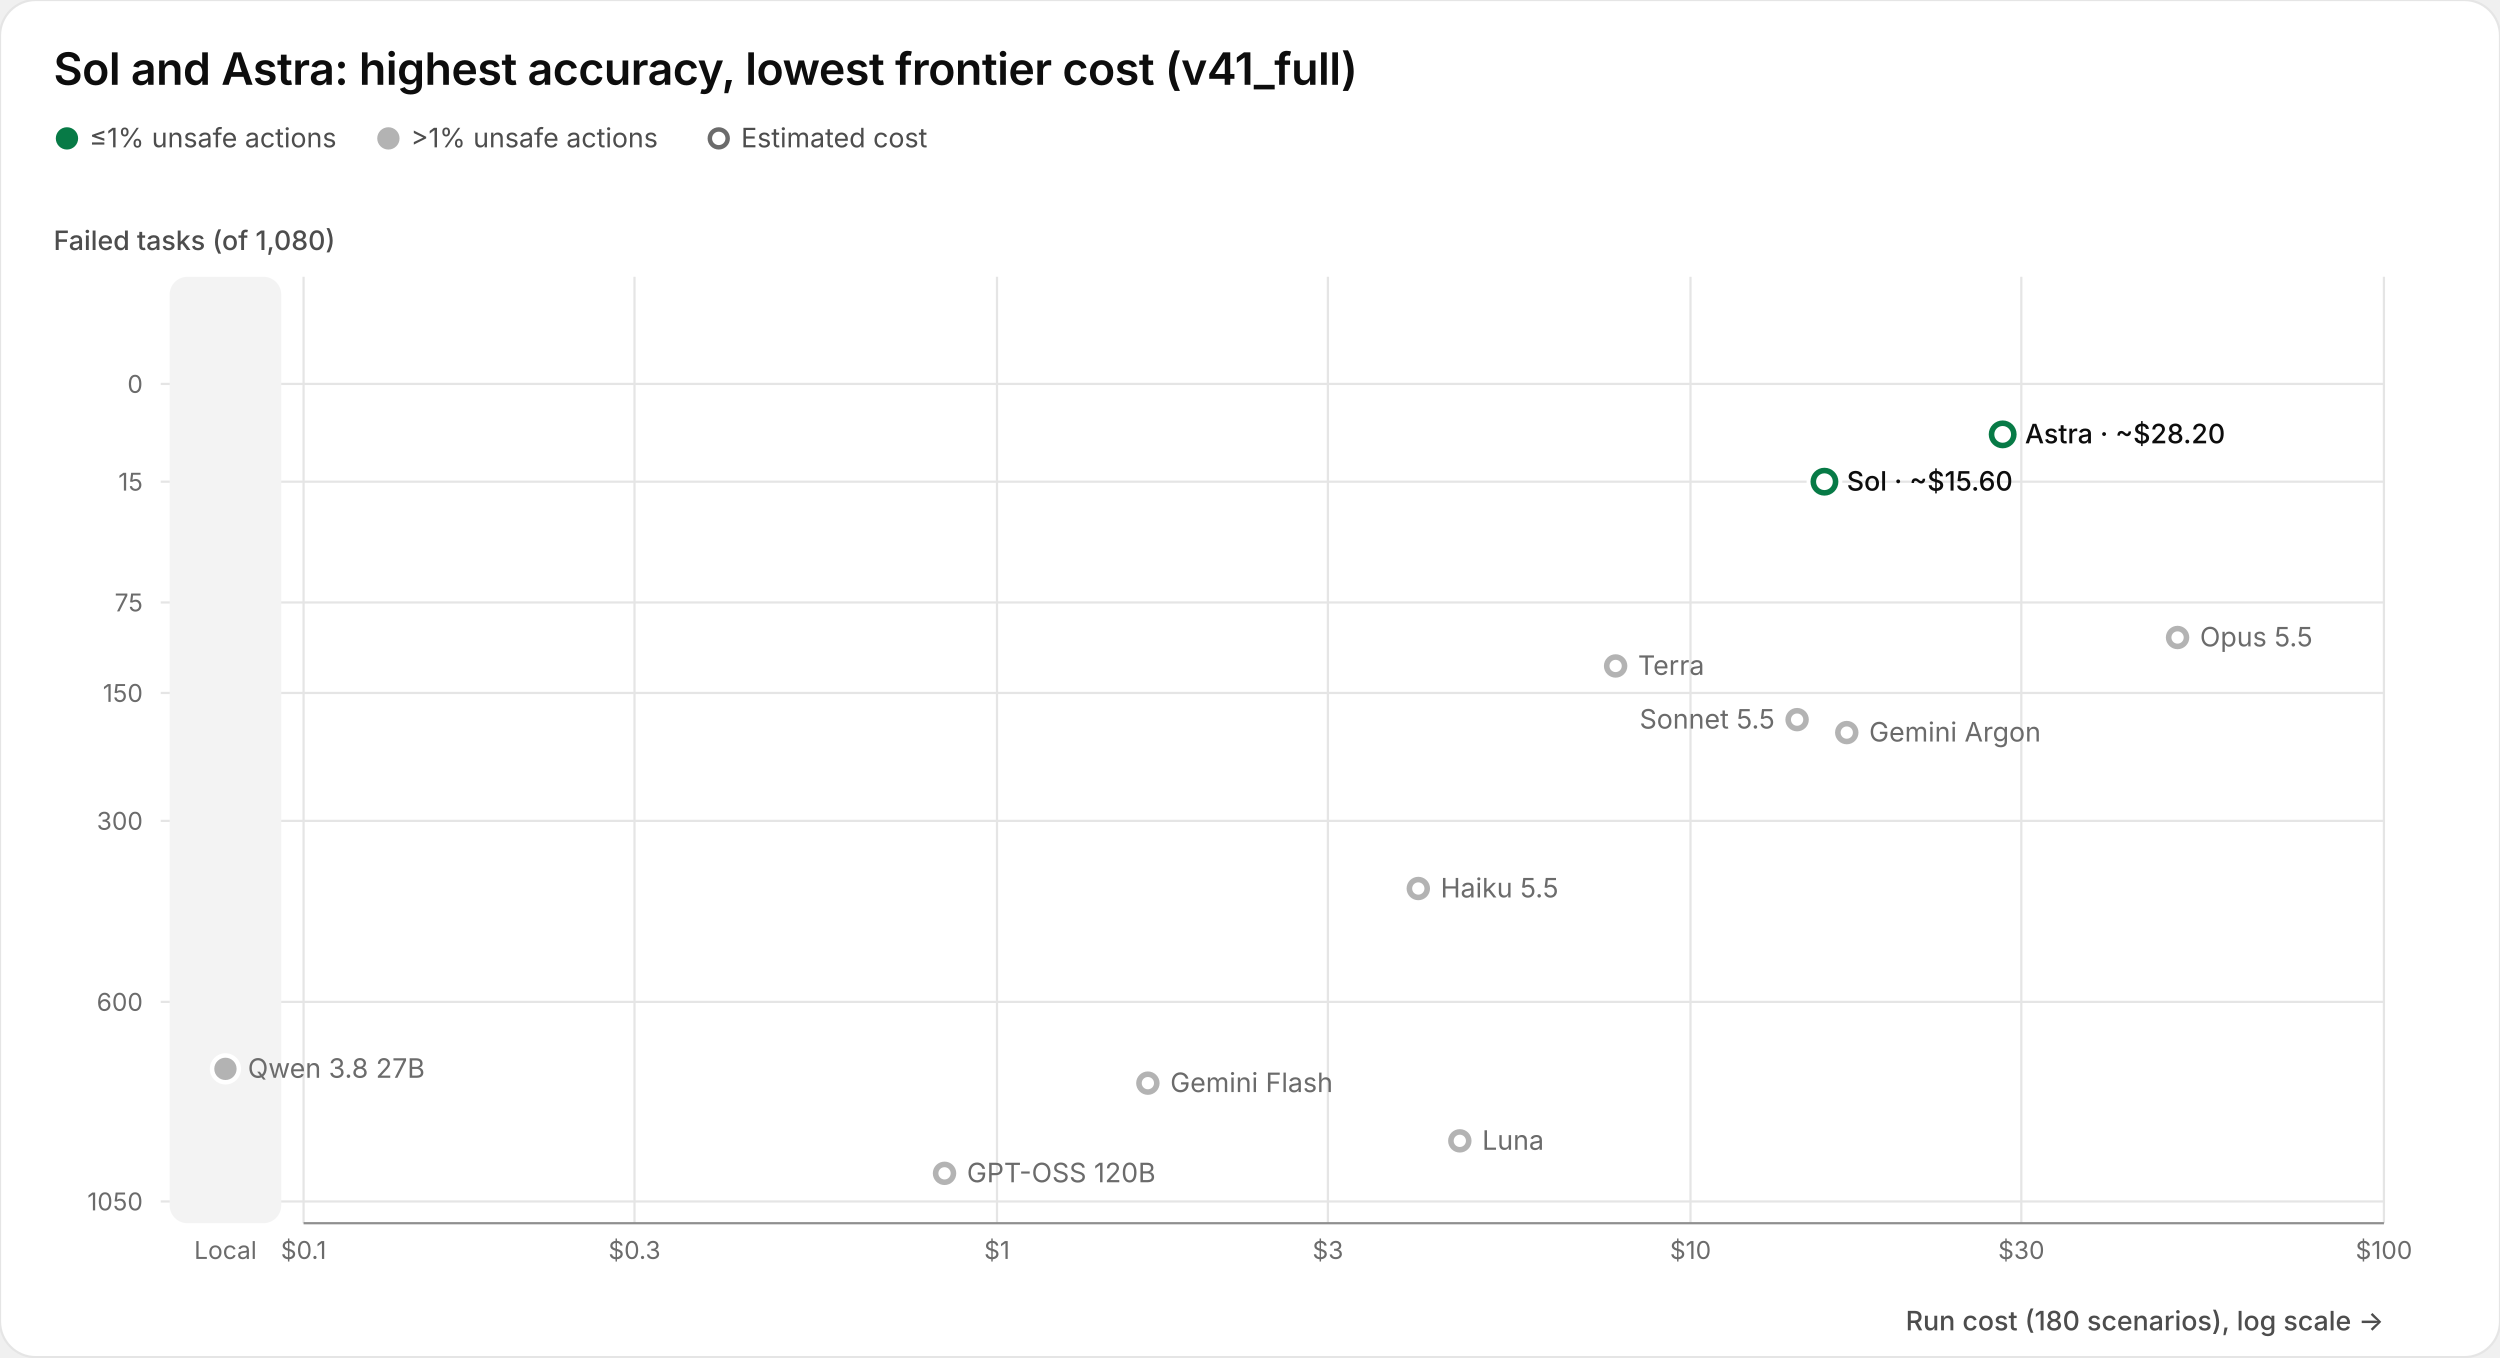
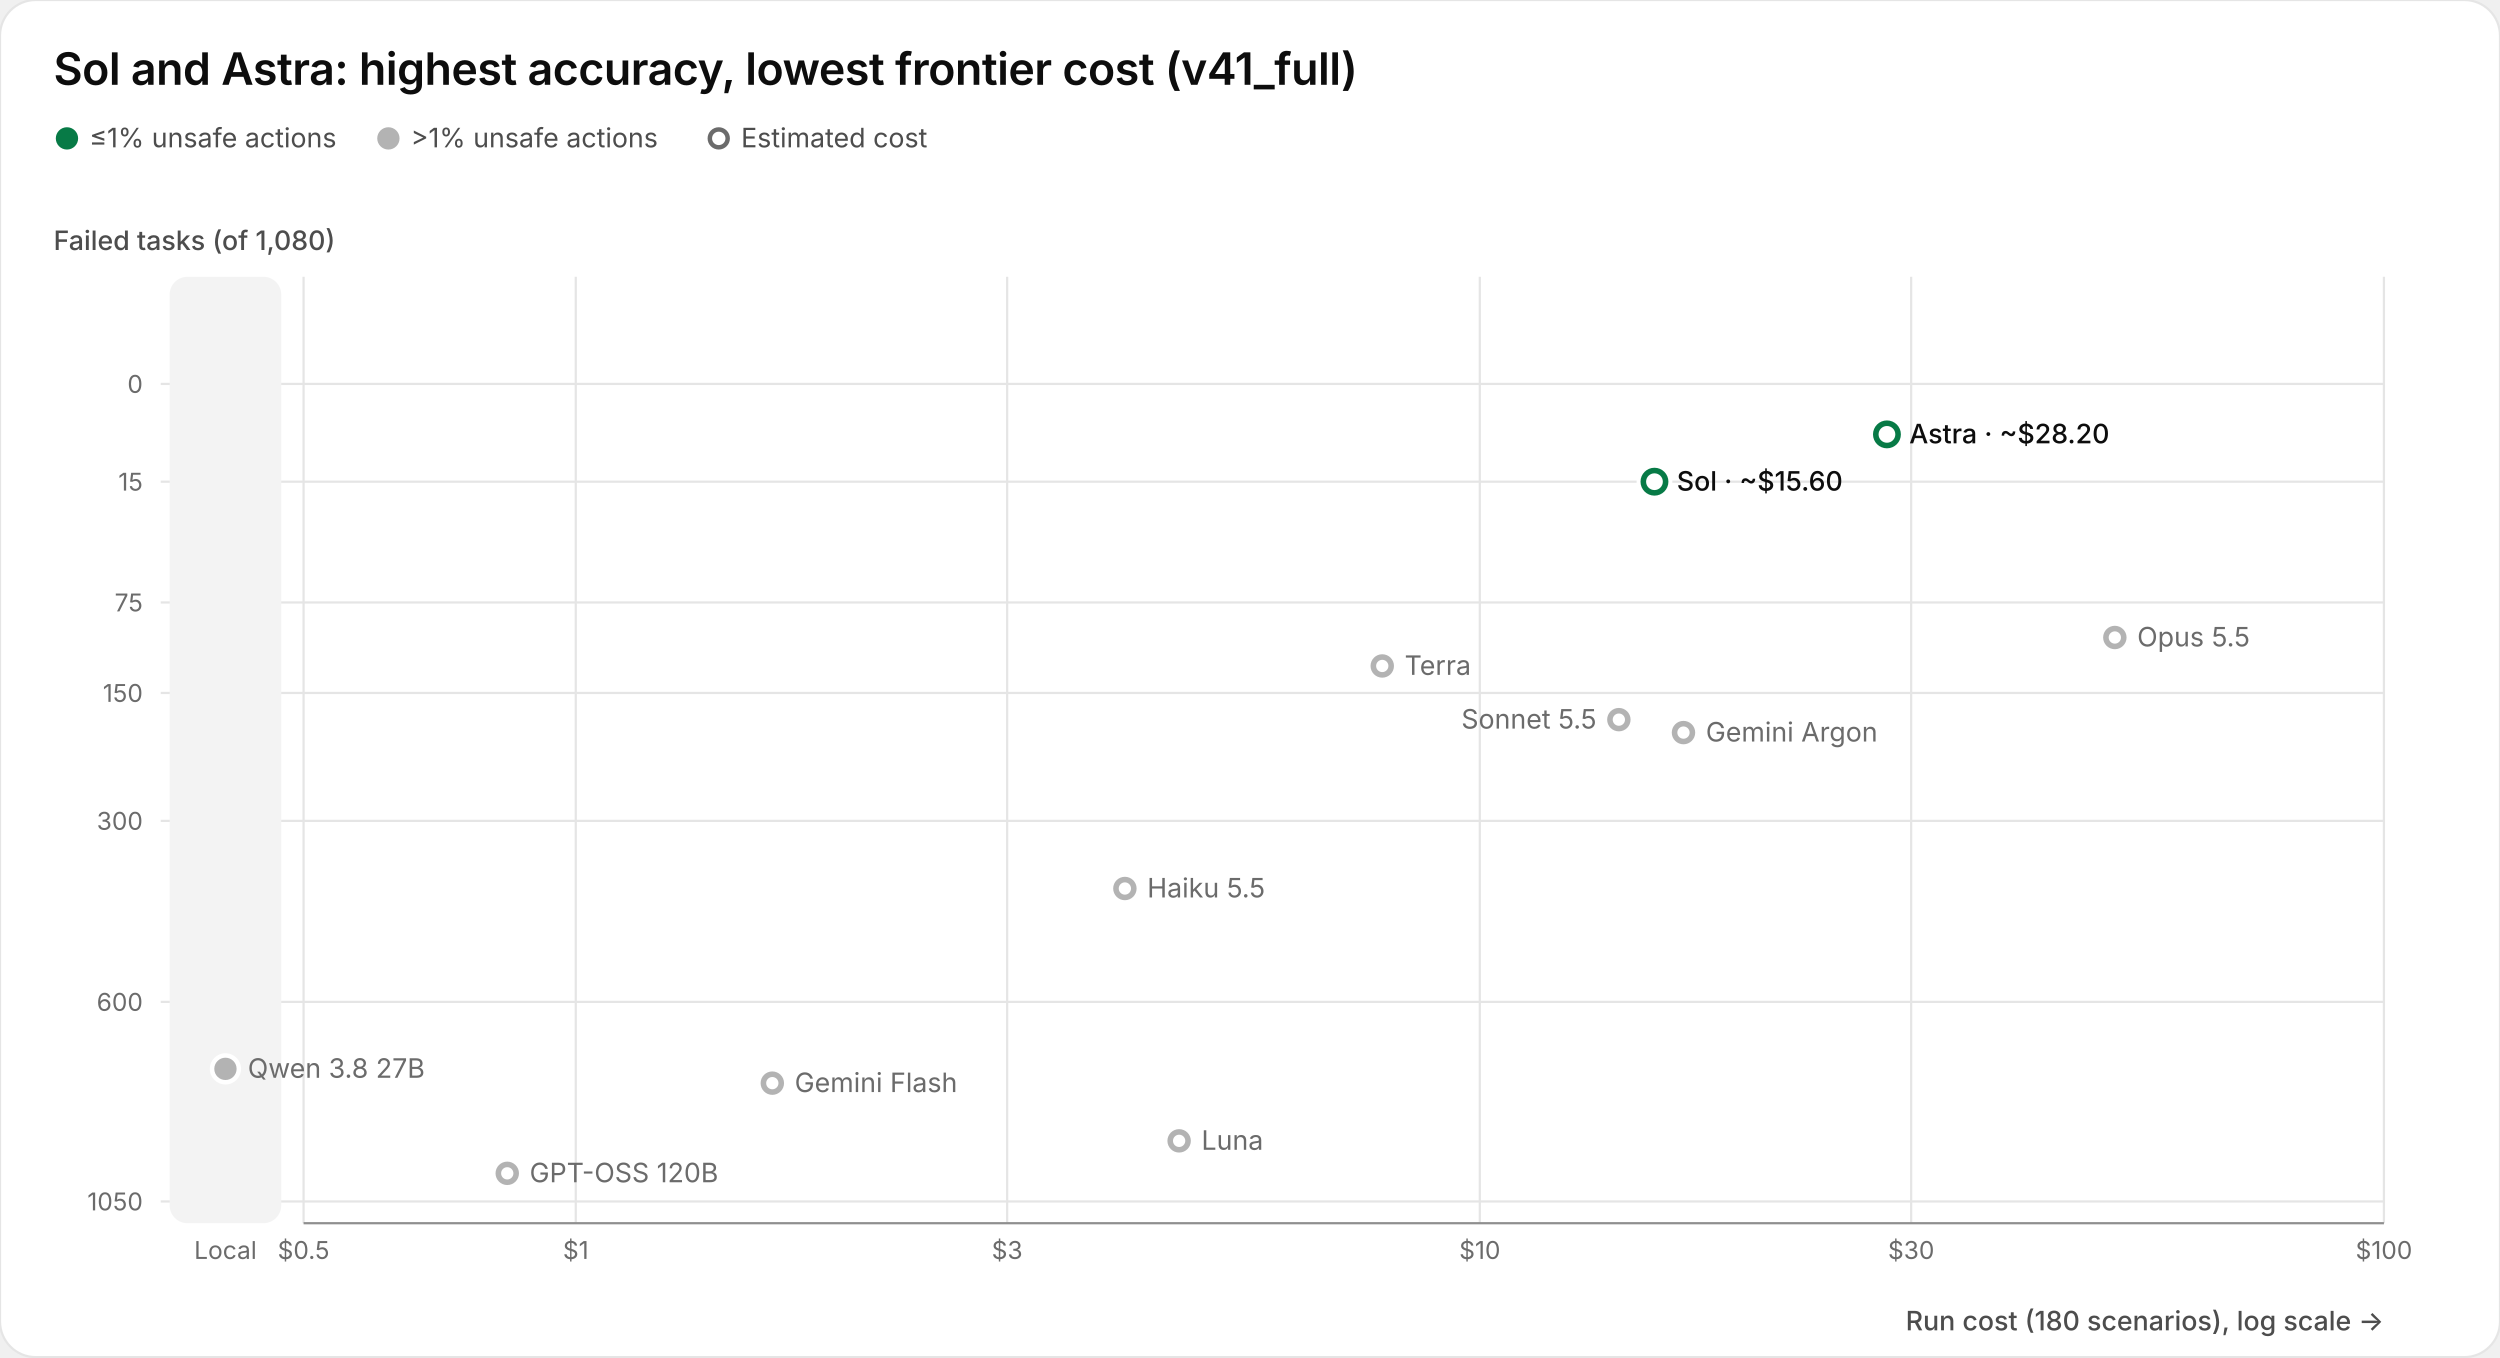
<svg xmlns="http://www.w3.org/2000/svg" width="2240" height="1216" viewBox="0 0 2240 1216">
  <rect width="2240" height="1216" rx="32" fill="#ffffff" stroke="#e5e5e5" stroke-width="2.0" />
  <text x="48.0" y="76.0" font-family="Geist, -apple-system, BlinkMacSystemFont, 'Segoe UI', system-ui, sans-serif" font-size="40.0" font-weight="600" fill="#0d0d0d" letter-spacing="-0.01em">Sol and Astra: highest accuracy, lowest frontier cost (v41_full)</text>
  <circle cx="60.0" cy="124.0" r="10.0" fill="#077a46" />
  <text x="80.0" y="132.0" font-family="Geist, -apple-system, BlinkMacSystemFont, 'Segoe UI', system-ui, sans-serif" font-size="24.0" fill="#4d4d4d">≤1% unsafe actions</text>
  <circle cx="348.0" cy="124.0" r="10.0" fill="#b3b3b3" />
  <text x="368.0" y="132.0" font-family="Geist, -apple-system, BlinkMacSystemFont, 'Segoe UI', system-ui, sans-serif" font-size="24.0" fill="#4d4d4d">&gt;1% unsafe actions</text>
  <circle cx="644.0" cy="124.0" r="8.0" fill="#ffffff" stroke="#6b6b6b" stroke-width="4.0" />
  <text x="664.0" y="132.0" font-family="Geist, -apple-system, BlinkMacSystemFont, 'Segoe UI', system-ui, sans-serif" font-size="24.0" fill="#4d4d4d">Estimated cost</text>
  <line x1="144.0" x2="2136.0" y1="344.0" y2="344.0" stroke="#e5e5e5" stroke-width="2.0" />
  <text x="128.0" y="352.0" font-family="Geist, -apple-system, BlinkMacSystemFont, 'Segoe UI', system-ui, sans-serif" font-size="22.0" fill="#6b6b6b" text-anchor="end">0</text>
  <line x1="144.0" x2="2136.0" y1="431.6" y2="431.6" stroke="#e5e5e5" stroke-width="2.0" />
  <text x="128.0" y="439.6" font-family="Geist, -apple-system, BlinkMacSystemFont, 'Segoe UI', system-ui, sans-serif" font-size="22.0" fill="#6b6b6b" text-anchor="end">15</text>
  <line x1="144.0" x2="2136.0" y1="539.8" y2="539.8" stroke="#e5e5e5" stroke-width="2.0" />
  <text x="128.0" y="547.8" font-family="Geist, -apple-system, BlinkMacSystemFont, 'Segoe UI', system-ui, sans-serif" font-size="22.0" fill="#6b6b6b" text-anchor="end">75</text>
  <line x1="144.0" x2="2136.0" y1="620.9" y2="620.9" stroke="#e5e5e5" stroke-width="2.0" />
  <text x="128.0" y="628.9" font-family="Geist, -apple-system, BlinkMacSystemFont, 'Segoe UI', system-ui, sans-serif" font-size="22.0" fill="#6b6b6b" text-anchor="end">150</text>
  <line x1="144.0" x2="2136.0" y1="735.5" y2="735.5" stroke="#e5e5e5" stroke-width="2.0" />
  <text x="128.0" y="743.5" font-family="Geist, -apple-system, BlinkMacSystemFont, 'Segoe UI', system-ui, sans-serif" font-size="22.0" fill="#6b6b6b" text-anchor="end">300</text>
  <line x1="144.0" x2="2136.0" y1="897.7" y2="897.7" stroke="#e5e5e5" stroke-width="2.0" />
  <text x="128.0" y="905.7" font-family="Geist, -apple-system, BlinkMacSystemFont, 'Segoe UI', system-ui, sans-serif" font-size="22.0" fill="#6b6b6b" text-anchor="end">600</text>
  <line x1="144.0" x2="2136.0" y1="1076.5" y2="1076.5" stroke="#e5e5e5" stroke-width="2.0" />
  <text x="128.0" y="1084.5" font-family="Geist, -apple-system, BlinkMacSystemFont, 'Segoe UI', system-ui, sans-serif" font-size="22.0" fill="#6b6b6b" text-anchor="end">1050</text>
  <text x="48.0" y="224.0" font-family="Geist, -apple-system, BlinkMacSystemFont, 'Segoe UI', system-ui, sans-serif" font-size="24.0" font-weight="500" fill="#4d4d4d">Failed tasks (of 1,080)</text>
  <line x1="272.0" x2="272.0" y1="248.0" y2="1096.0" stroke="#e5e5e5" stroke-width="2.0" />
-   <text x="272.0" y="1128.0" font-family="Geist, -apple-system, BlinkMacSystemFont, 'Segoe UI', system-ui, sans-serif" font-size="22.0" fill="#6b6b6b" text-anchor="middle">$0.1</text>
-   <line x1="568.5" x2="568.5" y1="248.0" y2="1096.0" stroke="#e5e5e5" stroke-width="2.0" />
-   <text x="568.5" y="1128.0" font-family="Geist, -apple-system, BlinkMacSystemFont, 'Segoe UI', system-ui, sans-serif" font-size="22.0" fill="#6b6b6b" text-anchor="middle">$0.3</text>
-   <line x1="893.3" x2="893.3" y1="248.0" y2="1096.0" stroke="#e5e5e5" stroke-width="2.0" />
-   <text x="893.3" y="1128.0" font-family="Geist, -apple-system, BlinkMacSystemFont, 'Segoe UI', system-ui, sans-serif" font-size="22.0" fill="#6b6b6b" text-anchor="middle">$1</text>
-   <line x1="1189.8" x2="1189.8" y1="248.0" y2="1096.0" stroke="#e5e5e5" stroke-width="2.0" />
-   <text x="1189.8" y="1128.0" font-family="Geist, -apple-system, BlinkMacSystemFont, 'Segoe UI', system-ui, sans-serif" font-size="22.0" fill="#6b6b6b" text-anchor="middle">$3</text>
-   <line x1="1514.7" x2="1514.7" y1="248.0" y2="1096.0" stroke="#e5e5e5" stroke-width="2.0" />
-   <text x="1514.7" y="1128.0" font-family="Geist, -apple-system, BlinkMacSystemFont, 'Segoe UI', system-ui, sans-serif" font-size="22.0" fill="#6b6b6b" text-anchor="middle">$10</text>
-   <line x1="1811.1" x2="1811.1" y1="248.0" y2="1096.0" stroke="#e5e5e5" stroke-width="2.0" />
-   <text x="1811.1" y="1128.0" font-family="Geist, -apple-system, BlinkMacSystemFont, 'Segoe UI', system-ui, sans-serif" font-size="22.0" fill="#6b6b6b" text-anchor="middle">$30</text>
+   <text x="272.0" y="1128.0" font-family="Geist, -apple-system, BlinkMacSystemFont, 'Segoe UI', system-ui, sans-serif" font-size="22.0" fill="#6b6b6b" text-anchor="middle">$0.5</text>
+   <line x1="515.9" x2="515.9" y1="248.0" y2="1096.0" stroke="#e5e5e5" stroke-width="2.0" />
+   <text x="515.9" y="1128.0" font-family="Geist, -apple-system, BlinkMacSystemFont, 'Segoe UI', system-ui, sans-serif" font-size="22.0" fill="#6b6b6b" text-anchor="middle">$1</text>
+   <line x1="902.4" x2="902.4" y1="248.0" y2="1096.0" stroke="#e5e5e5" stroke-width="2.0" />
+   <text x="902.4" y="1128.0" font-family="Geist, -apple-system, BlinkMacSystemFont, 'Segoe UI', system-ui, sans-serif" font-size="22.0" fill="#6b6b6b" text-anchor="middle">$3</text>
+   <line x1="1325.9" x2="1325.9" y1="248.0" y2="1096.0" stroke="#e5e5e5" stroke-width="2.0" />
+   <text x="1325.9" y="1128.0" font-family="Geist, -apple-system, BlinkMacSystemFont, 'Segoe UI', system-ui, sans-serif" font-size="22.0" fill="#6b6b6b" text-anchor="middle">$10</text>
+   <line x1="1712.4" x2="1712.4" y1="248.0" y2="1096.0" stroke="#e5e5e5" stroke-width="2.0" />
+   <text x="1712.4" y="1128.0" font-family="Geist, -apple-system, BlinkMacSystemFont, 'Segoe UI', system-ui, sans-serif" font-size="22.0" fill="#6b6b6b" text-anchor="middle">$30</text>
  <line x1="2136.0" x2="2136.0" y1="248.0" y2="1096.0" stroke="#e5e5e5" stroke-width="2.0" />
  <text x="2136.0" y="1128.0" font-family="Geist, -apple-system, BlinkMacSystemFont, 'Segoe UI', system-ui, sans-serif" font-size="22.0" fill="#6b6b6b" text-anchor="middle">$100</text>
  <line x1="272.0" x2="2136.0" y1="1096.0" y2="1096.0" stroke="#8f8f8f" stroke-width="2.0" />
  <rect x="152.0" y="248.0" width="100.0" height="848.0" rx="16.0" fill="#f3f3f3" />
  <text x="202.0" y="1128.0" font-family="Geist, -apple-system, BlinkMacSystemFont, 'Segoe UI', system-ui, sans-serif" font-size="22.0" fill="#6b6b6b" text-anchor="middle">Local</text>
  <text x="2136.0" y="1192.0" font-family="Geist, -apple-system, BlinkMacSystemFont, 'Segoe UI', system-ui, sans-serif" font-size="24.0" font-weight="500" fill="#4d4d4d" text-anchor="end">Run cost (180 scenarios), log scale →</text>
-   <circle cx="1270.8" cy="796.1" r="14.0" fill="#ffffff" />
-   <circle cx="1270.8" cy="796.1" r="8.0" fill="#ffffff" stroke="#b3b3b3" stroke-width="5.0" />
-   <circle cx="1951.1" cy="571.2" r="14.0" fill="#ffffff" />
-   <circle cx="1951.1" cy="571.2" r="8.0" fill="#ffffff" stroke="#b3b3b3" stroke-width="5.0" />
-   <circle cx="1610.2" cy="644.8" r="14.0" fill="#ffffff" />
-   <circle cx="1610.2" cy="644.8" r="8.0" fill="#ffffff" stroke="#b3b3b3" stroke-width="5.0" />
-   <circle cx="1028.5" cy="970.5" r="14.0" fill="#ffffff" />
-   <circle cx="1028.5" cy="970.5" r="8.0" fill="#ffffff" stroke="#b3b3b3" stroke-width="5.0" />
-   <circle cx="1654.7" cy="656.4" r="14.0" fill="#ffffff" />
-   <circle cx="1654.7" cy="656.4" r="8.0" fill="#ffffff" stroke="#b3b3b3" stroke-width="5.0" />
-   <circle cx="1308.0" cy="1022.2" r="14.0" fill="#ffffff" />
-   <circle cx="1308.0" cy="1022.2" r="8.0" fill="#ffffff" stroke="#b3b3b3" stroke-width="5.0" />
-   <circle cx="1447.6" cy="596.7" r="14.0" fill="#ffffff" />
-   <circle cx="1447.6" cy="596.7" r="8.0" fill="#ffffff" stroke="#b3b3b3" stroke-width="5.0" />
-   <circle cx="846.3" cy="1051.3" r="14.0" fill="#ffffff" />
-   <circle cx="846.3" cy="1051.3" r="8.0" fill="#ffffff" stroke="#b3b3b3" stroke-width="5.0" />
+   <circle cx="1007.9" cy="796.1" r="14.0" fill="#ffffff" />
+   <circle cx="1007.9" cy="796.1" r="8.0" fill="#ffffff" stroke="#b3b3b3" stroke-width="5.0" />
+   <circle cx="1894.9" cy="571.2" r="14.0" fill="#ffffff" />
+   <circle cx="1894.9" cy="571.2" r="8.0" fill="#ffffff" stroke="#b3b3b3" stroke-width="5.0" />
+   <circle cx="1450.5" cy="644.8" r="14.0" fill="#ffffff" />
+   <circle cx="1450.5" cy="644.8" r="8.0" fill="#ffffff" stroke="#b3b3b3" stroke-width="5.0" />
+   <circle cx="692.0" cy="970.5" r="14.0" fill="#ffffff" />
+   <circle cx="692.0" cy="970.5" r="8.0" fill="#ffffff" stroke="#b3b3b3" stroke-width="5.0" />
+   <circle cx="1508.4" cy="656.4" r="14.0" fill="#ffffff" />
+   <circle cx="1508.4" cy="656.4" r="8.0" fill="#ffffff" stroke="#b3b3b3" stroke-width="5.0" />
+   <circle cx="1056.5" cy="1022.2" r="14.0" fill="#ffffff" />
+   <circle cx="1056.5" cy="1022.2" r="8.0" fill="#ffffff" stroke="#b3b3b3" stroke-width="5.0" />
+   <circle cx="1238.5" cy="596.7" r="14.0" fill="#ffffff" />
+   <circle cx="1238.5" cy="596.7" r="8.0" fill="#ffffff" stroke="#b3b3b3" stroke-width="5.0" />
+   <circle cx="454.5" cy="1051.3" r="14.0" fill="#ffffff" />
+   <circle cx="454.5" cy="1051.3" r="8.0" fill="#ffffff" stroke="#b3b3b3" stroke-width="5.0" />
  <circle cx="202.0" cy="957.7" r="14.0" fill="#ffffff" />
  <circle cx="202.0" cy="957.7" r="10.0" fill="#b3b3b3" />
-   <circle cx="1794.4" cy="389.2" r="16.0" fill="#ffffff" />
-   <circle cx="1794.4" cy="389.2" r="10.0" fill="#ffffff" stroke="#077a46" stroke-width="5.0" />
-   <circle cx="1634.7" cy="431.6" r="16.0" fill="#ffffff" />
-   <circle cx="1634.7" cy="431.6" r="10.0" fill="#ffffff" stroke="#077a46" stroke-width="5.0" />
-   <text x="1814.4" y="397.2" font-family="Geist, -apple-system, BlinkMacSystemFont, 'Segoe UI', system-ui, sans-serif" font-size="24.0" font-weight="500" fill="#0d0d0d" text-anchor="start">Astra · ~$28.20</text>
-   <text x="1654.7" y="439.6" font-family="Geist, -apple-system, BlinkMacSystemFont, 'Segoe UI', system-ui, sans-serif" font-size="24.0" font-weight="500" fill="#0d0d0d" text-anchor="start">Sol · ~$15.60</text>
-   <text x="1971.1" y="579.2" font-family="Geist, -apple-system, BlinkMacSystemFont, 'Segoe UI', system-ui, sans-serif" font-size="24.0" font-weight="400" fill="#6b6b6b" text-anchor="start">Opus 5.5</text>
-   <text x="1467.6" y="604.7" font-family="Geist, -apple-system, BlinkMacSystemFont, 'Segoe UI', system-ui, sans-serif" font-size="24.0" font-weight="400" fill="#6b6b6b" text-anchor="start">Terra</text>
-   <text x="1590.2" y="652.8" font-family="Geist, -apple-system, BlinkMacSystemFont, 'Segoe UI', system-ui, sans-serif" font-size="24.0" font-weight="400" fill="#6b6b6b" text-anchor="end">Sonnet 5.5</text>
-   <text x="1674.7" y="664.4" font-family="Geist, -apple-system, BlinkMacSystemFont, 'Segoe UI', system-ui, sans-serif" font-size="24.0" font-weight="400" fill="#6b6b6b" text-anchor="start">Gemini Argon</text>
-   <text x="1290.8" y="804.1" font-family="Geist, -apple-system, BlinkMacSystemFont, 'Segoe UI', system-ui, sans-serif" font-size="24.0" font-weight="400" fill="#6b6b6b" text-anchor="start">Haiku 5.5</text>
+   <circle cx="1690.7" cy="389.2" r="16.0" fill="#ffffff" />
+   <circle cx="1690.7" cy="389.2" r="10.0" fill="#ffffff" stroke="#077a46" stroke-width="5.0" />
+   <circle cx="1482.4" cy="431.6" r="16.0" fill="#ffffff" />
+   <circle cx="1482.4" cy="431.6" r="10.0" fill="#ffffff" stroke="#077a46" stroke-width="5.0" />
+   <text x="1710.7" y="397.2" font-family="Geist, -apple-system, BlinkMacSystemFont, 'Segoe UI', system-ui, sans-serif" font-size="24.0" font-weight="500" fill="#0d0d0d" text-anchor="start">Astra · ~$28.20</text>
+   <text x="1502.4" y="439.6" font-family="Geist, -apple-system, BlinkMacSystemFont, 'Segoe UI', system-ui, sans-serif" font-size="24.0" font-weight="500" fill="#0d0d0d" text-anchor="start">Sol · ~$15.60</text>
+   <text x="1914.9" y="579.2" font-family="Geist, -apple-system, BlinkMacSystemFont, 'Segoe UI', system-ui, sans-serif" font-size="24.0" font-weight="400" fill="#6b6b6b" text-anchor="start">Opus 5.5</text>
+   <text x="1258.5" y="604.7" font-family="Geist, -apple-system, BlinkMacSystemFont, 'Segoe UI', system-ui, sans-serif" font-size="24.0" font-weight="400" fill="#6b6b6b" text-anchor="start">Terra</text>
+   <text x="1430.5" y="652.8" font-family="Geist, -apple-system, BlinkMacSystemFont, 'Segoe UI', system-ui, sans-serif" font-size="24.0" font-weight="400" fill="#6b6b6b" text-anchor="end">Sonnet 5.5</text>
+   <text x="1528.4" y="664.4" font-family="Geist, -apple-system, BlinkMacSystemFont, 'Segoe UI', system-ui, sans-serif" font-size="24.0" font-weight="400" fill="#6b6b6b" text-anchor="start">Gemini Argon</text>
+   <text x="1027.9" y="804.1" font-family="Geist, -apple-system, BlinkMacSystemFont, 'Segoe UI', system-ui, sans-serif" font-size="24.0" font-weight="400" fill="#6b6b6b" text-anchor="start">Haiku 5.5</text>
  <text x="222.0" y="965.7" font-family="Geist, -apple-system, BlinkMacSystemFont, 'Segoe UI', system-ui, sans-serif" font-size="24.0" font-weight="400" fill="#6b6b6b" text-anchor="start">Qwen 3.8 27B</text>
-   <text x="1048.5" y="978.5" font-family="Geist, -apple-system, BlinkMacSystemFont, 'Segoe UI', system-ui, sans-serif" font-size="24.0" font-weight="400" fill="#6b6b6b" text-anchor="start">Gemini Flash</text>
-   <text x="1328.0" y="1030.2" font-family="Geist, -apple-system, BlinkMacSystemFont, 'Segoe UI', system-ui, sans-serif" font-size="24.0" font-weight="400" fill="#6b6b6b" text-anchor="start">Luna</text>
-   <text x="866.3" y="1059.3" font-family="Geist, -apple-system, BlinkMacSystemFont, 'Segoe UI', system-ui, sans-serif" font-size="24.0" font-weight="400" fill="#6b6b6b" text-anchor="start">GPT-OSS 120B</text>
+   <text x="712.0" y="978.5" font-family="Geist, -apple-system, BlinkMacSystemFont, 'Segoe UI', system-ui, sans-serif" font-size="24.0" font-weight="400" fill="#6b6b6b" text-anchor="start">Gemini Flash</text>
+   <text x="1076.5" y="1030.2" font-family="Geist, -apple-system, BlinkMacSystemFont, 'Segoe UI', system-ui, sans-serif" font-size="24.0" font-weight="400" fill="#6b6b6b" text-anchor="start">Luna</text>
+   <text x="474.5" y="1059.3" font-family="Geist, -apple-system, BlinkMacSystemFont, 'Segoe UI', system-ui, sans-serif" font-size="24.0" font-weight="400" fill="#6b6b6b" text-anchor="start">GPT-OSS 120B</text>
</svg>
